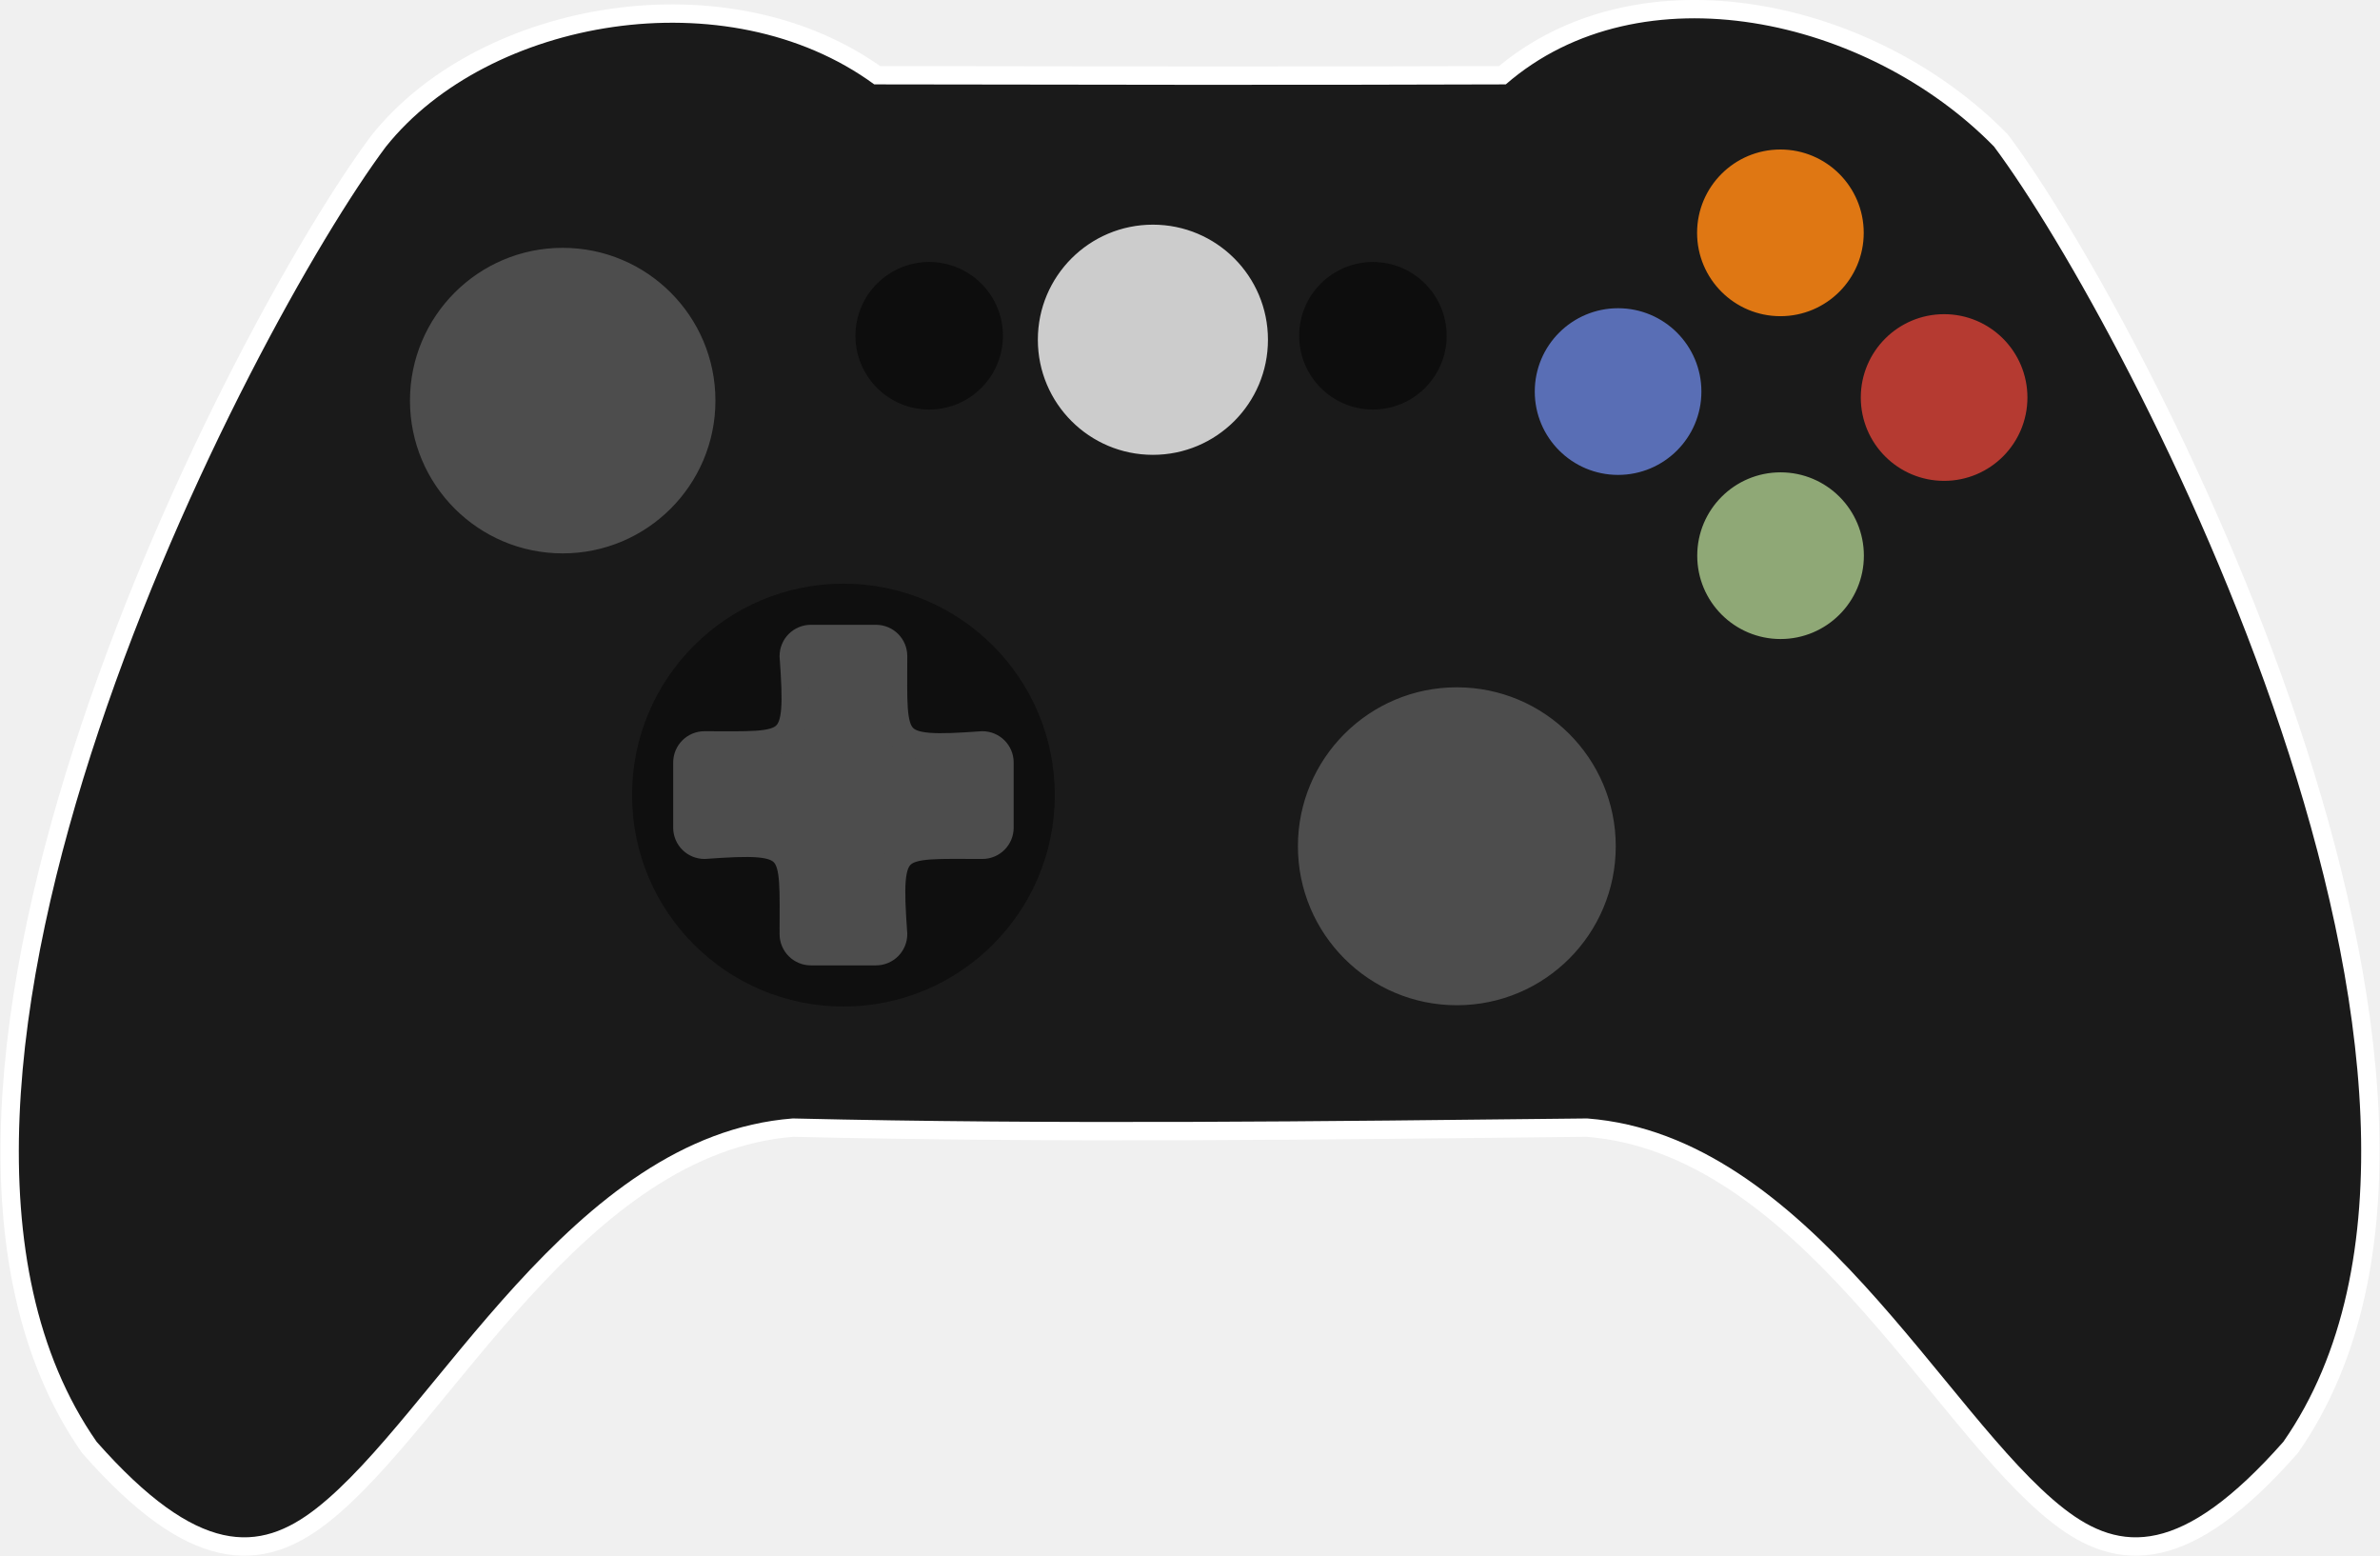
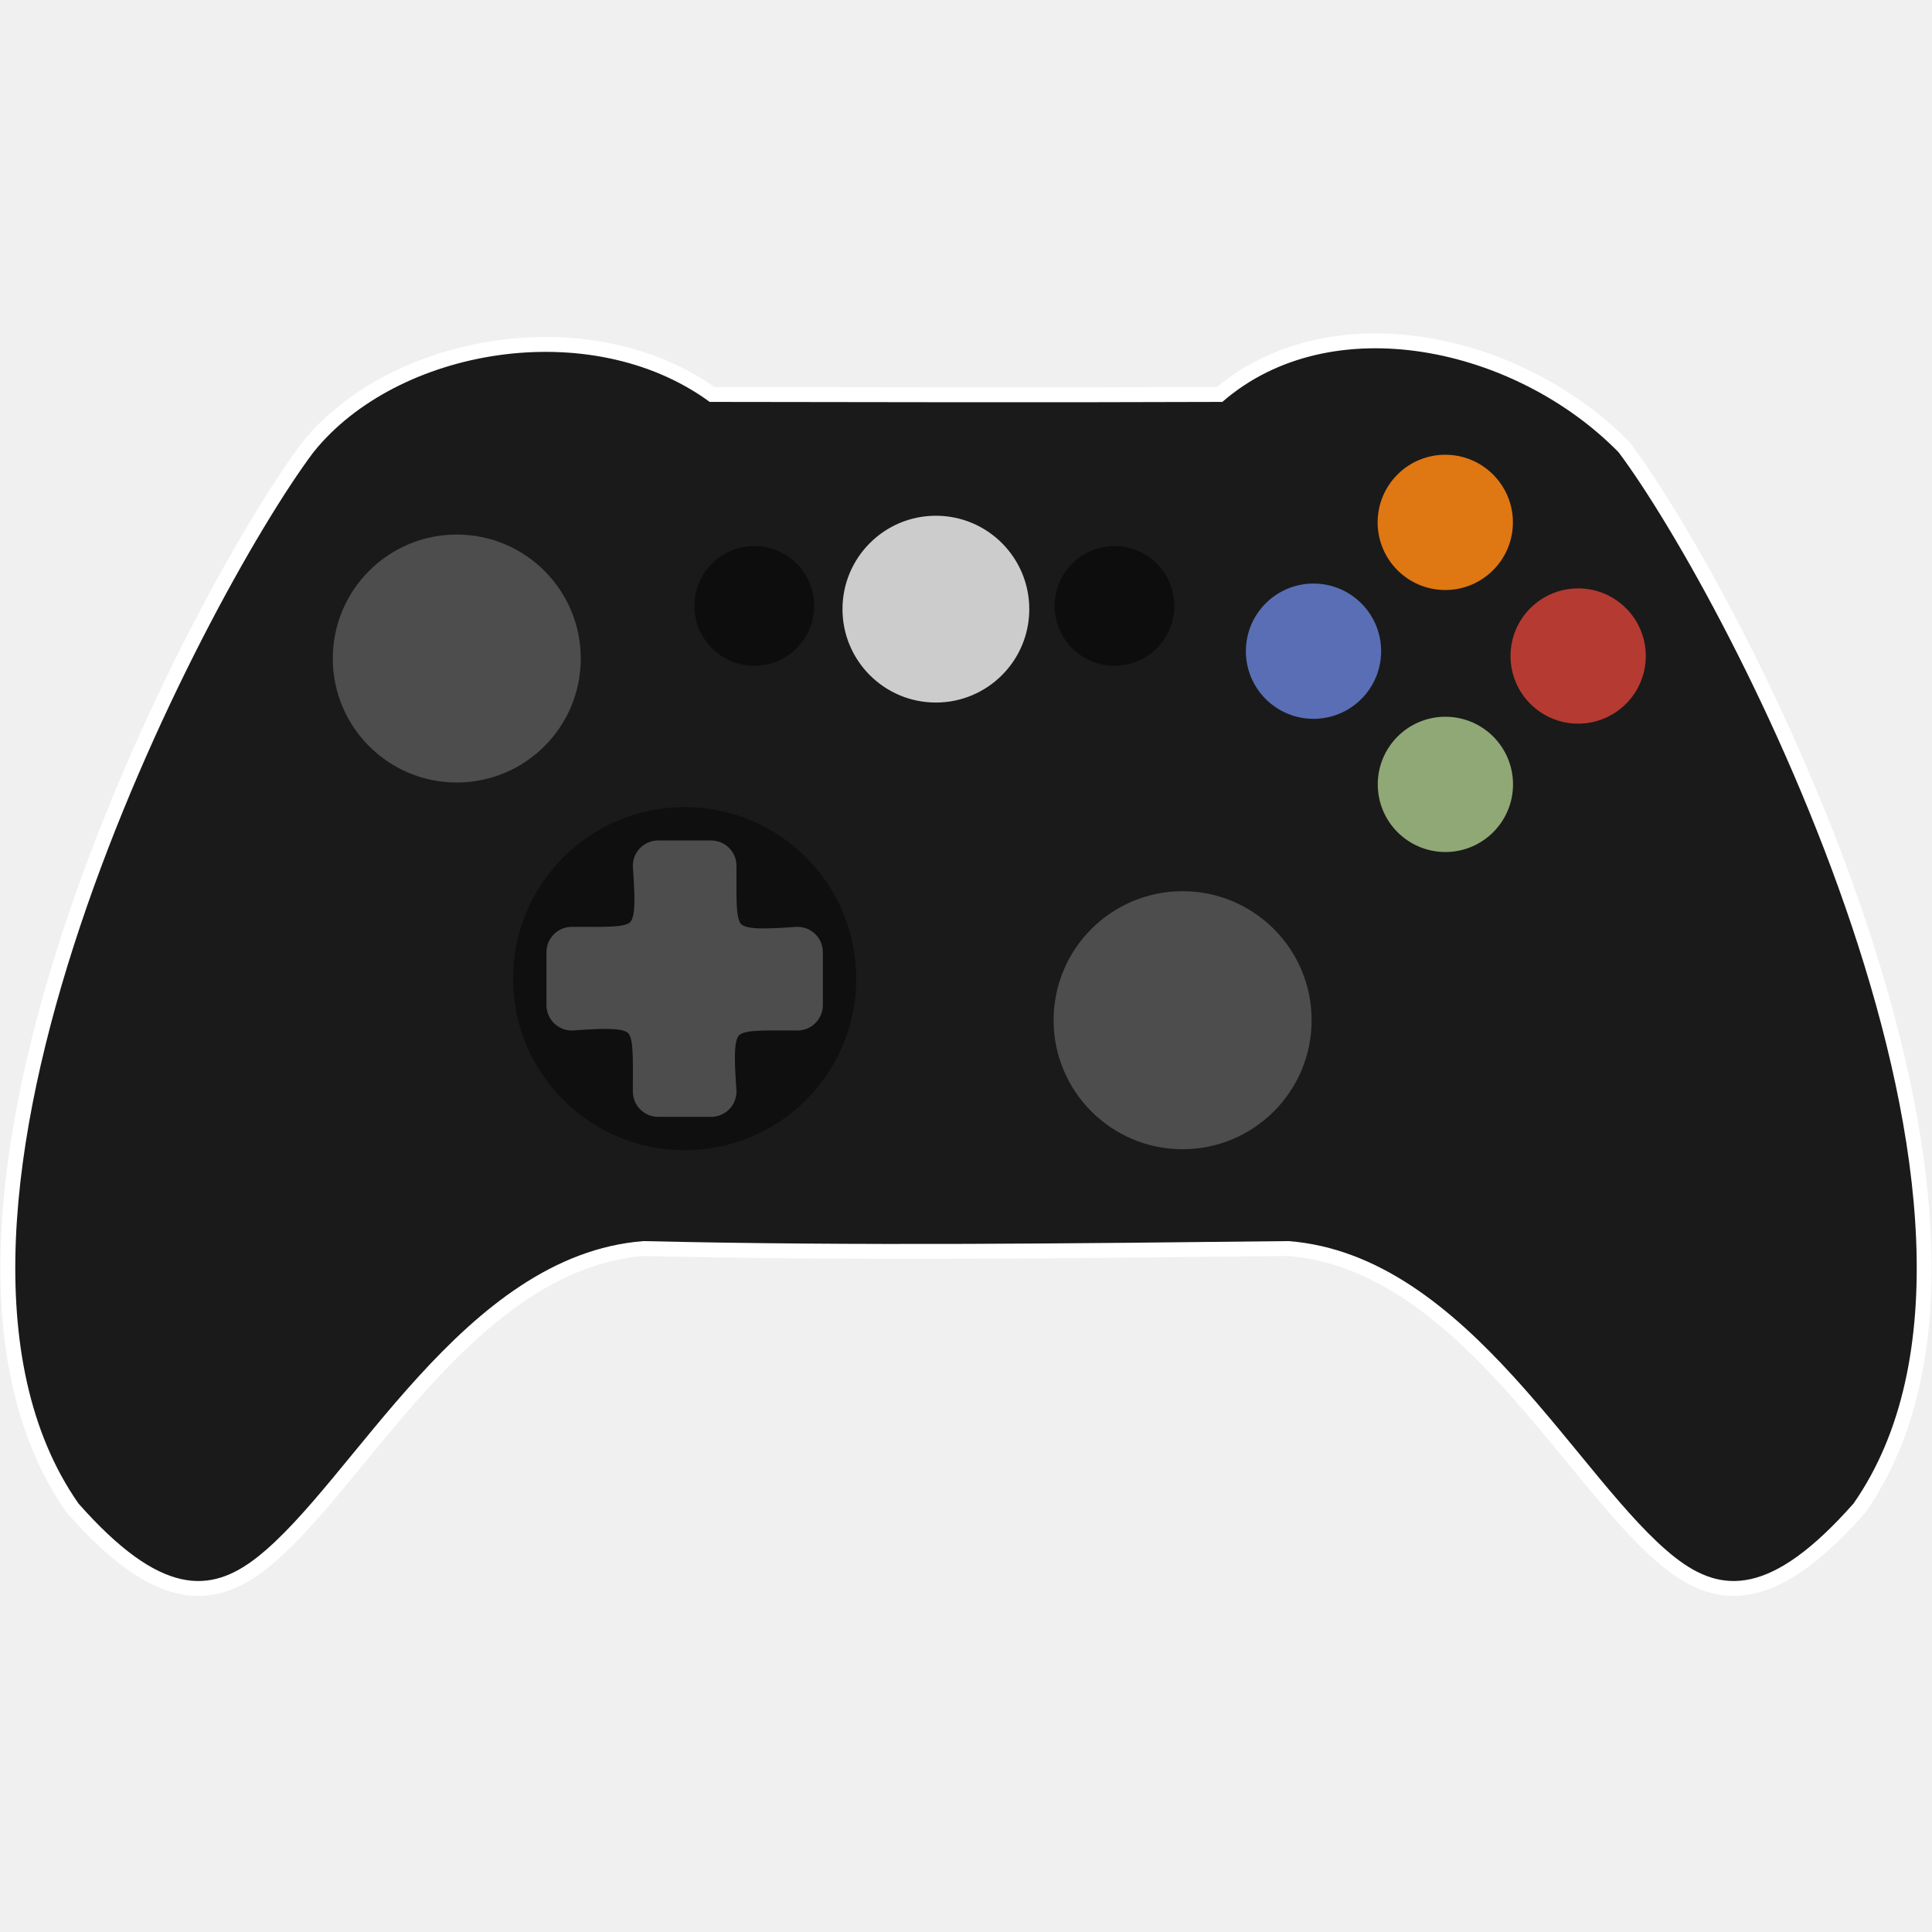
- <svg xmlns="http://www.w3.org/2000/svg" width="64" height="41.818" viewBox="0 0 64 41.818" version="1.1" id="svg5">
+ <svg xmlns="http://www.w3.org/2000/svg" width="64" height="64" viewBox="0 0 64 64" version="1.1" id="svg5">
  <defs id="defs2" />
  <g id="layer1" transform="translate(337.8095,199.3506)">
-     <path id="path933" style="font-variation-settings:'wght' 100;fill:#1a1a1a;stroke:#ffffff;stroke-width:0.986;stroke-linecap:round;stroke-linejoin:round;stroke-miterlimit:4;stroke-dasharray:none;stroke-dashoffset:90.746;paint-order:stroke fill markers" d="m -327.429,-195.412 c -3.63,4.854 -14.367,25.373 -7.782,34.821 2.732,3.093 4.374,2.988 5.907,1.792 3.195,-2.495 6.846,-10.026 12.814,-10.484 7.121,0.169 14.24,0.077 21.361,0 5.968,0.458 9.619,7.989 12.814,10.484 1.532,1.196 3.174,1.301 5.907,-1.792 6.586,-9.449 -4.152,-29.967 -7.782,-34.821 -3.403,-3.472 -9.497,-4.825 -13.128,-1.67 -5.661,0.02 -11.321,0.01 -16.982,0 -3.968,-2.904 -10.38,-1.768 -13.128,1.67 z" />
-     <circle style="font-variation-settings:'wght' 100;fill:#0f0f0f;fill-opacity:1;stroke:#1a1a1a;stroke-width:0.091;stroke-linecap:round;stroke-linejoin:round;stroke-dashoffset:90.746;paint-order:stroke fill markers" id="path5079" cx="-315.129" cy="-177.976" r="5.684" />
-     <circle style="font-variation-settings:'wght' 100;fill:#0d0d0d;fill-opacity:1;stroke:#1a1a1a;stroke-width:0.032;stroke-linecap:round;stroke-linejoin:round;stroke-dashoffset:90.746;paint-order:stroke fill markers" id="path5079-5" cx="-312.823" cy="-190.324" r="1.983" />
-     <path id="rect1002" style="fill:#4d4d4d;stroke:#4d4d4d;stroke-width:0.738;stroke-linecap:round;stroke-linejoin:round" d="m -316.004,-182.185 c -0.262,0 -0.473,0.211 -0.473,0.473 0.183,2.553 0.009,2.388 -2.388,2.388 -0.262,0 -0.473,0.211 -0.473,0.473 v 1.75 c 0,0.262 0.211,0.473 0.473,0.473 2.553,-0.183 2.388,-0.009 2.388,2.388 0,0.262 0.211,0.473 0.473,0.473 h 1.75 c 0.262,0 0.473,-0.211 0.473,-0.473 -0.183,-2.553 -0.009,-2.388 2.388,-2.388 0.262,0 0.473,-0.211 0.473,-0.473 v -1.75 c 0,-0.262 -0.211,-0.473 -0.473,-0.473 -2.553,0.183 -2.388,0.009 -2.388,-2.388 0,-0.262 -0.211,-0.473 -0.473,-0.473 z" />
-     <circle style="font-variation-settings:'wght' 100;fill:#4d4d4d;stroke:#4d4d4d;stroke-width:0.091;stroke-linecap:round;stroke-linejoin:round;stroke-dashoffset:90.746;paint-order:stroke fill markers" id="path6769" cx="-298.634" cy="-176.6" r="4.228" />
-     <circle style="font-variation-settings:'wght' 100;fill:#4d4d4d;stroke:#4d4d4d;stroke-width:0.088;stroke-linecap:round;stroke-linejoin:round;stroke-dashoffset:90.746;paint-order:stroke fill markers" id="path6769-2" cx="-322.678" cy="-188.581" r="4.063" />
-     <circle style="font-variation-settings:'wght' 100;fill:#8fa876;fill-opacity:1;stroke:#8fa876;stroke-width:0.091;stroke-linecap:round;stroke-linejoin:round;stroke-dashoffset:90.746;stroke-opacity:1;paint-order:stroke fill markers" id="path6945" cx="-289.929" cy="-184.412" r="2.195" />
-     <circle style="font-variation-settings:'wght' 100;fill:#b53a31;fill-opacity:1;stroke:#b53a31;stroke-width:0.091;stroke-linecap:round;stroke-linejoin:round;stroke-dashoffset:90.746;stroke-opacity:1;paint-order:stroke fill markers" id="path6945-6" cx="-285.531" cy="-188.664" r="2.195" />
-     <circle style="font-variation-settings:'wght' 100;fill:#df7713;fill-opacity:1;stroke:#df7713;stroke-width:0.091;stroke-linecap:round;stroke-linejoin:round;stroke-dashoffset:90.746;stroke-opacity:1;paint-order:stroke fill markers" id="path6945-64" cx="-289.933" cy="-193.091" r="2.195" />
-     <circle style="font-variation-settings:'wght' 100;fill:#596eb5;fill-opacity:1;stroke:#596eb5;stroke-width:0.091;stroke-linecap:round;stroke-linejoin:round;stroke-dashoffset:90.746;stroke-opacity:1;paint-order:stroke fill markers" id="path6945-9" cx="-294.298" cy="-188.824" r="2.195" />
-     <circle style="font-variation-settings:'wght' 100;fill:#cccccc;fill-opacity:1;stroke:#cccccc;stroke-width:0.126;stroke-linecap:round;stroke-linejoin:round;stroke-dashoffset:90.746;stroke-opacity:1;paint-order:stroke fill markers" id="circle46609" cx="-306.807" cy="-190.217" r="3.031" />
-     <circle style="font-variation-settings:'wght' 100;fill:#0d0d0d;fill-opacity:1;stroke:#1a1a1a;stroke-width:0.032;stroke-linecap:round;stroke-linejoin:round;stroke-dashoffset:90.746;paint-order:stroke fill markers" id="circle60085" cx="-300.891" cy="-190.324" r="1.983" />
+     <path id="path933" style="font-variation-settings:'wght' 100;fill:#1a1a1a;stroke:#ffffff;stroke-width:0.986;stroke-linecap:round;stroke-linejoin:round;stroke-miterlimit:4;stroke-dasharray:none;stroke-dashoffset:90.746;paint-order:stroke fill markers" d="m -327.429,-184.367 c -3.63,4.854 -14.367,25.373 -7.782,34.821 2.732,3.093 4.374,2.988 5.907,1.792 3.195,-2.495 6.846,-10.026 12.814,-10.484 7.121,0.169 14.24,0.077 21.361,0 5.968,0.458 9.619,7.989 12.814,10.484 1.532,1.196 3.174,1.301 5.907,-1.792 6.586,-9.449 -4.152,-29.967 -7.782,-34.821 -3.403,-3.472 -9.497,-4.825 -13.128,-1.67 -5.661,0.02 -11.321,0.01 -16.982,0 -3.968,-2.904 -10.38,-1.768 -13.128,1.67 z" />
+     <circle style="font-variation-settings:'wght' 100;fill:#0f0f0f;fill-opacity:1;stroke:#1a1a1a;stroke-width:0.091;stroke-linecap:round;stroke-linejoin:round;stroke-dashoffset:90.746;paint-order:stroke fill markers" id="path5079" cx="-315.129" cy="-166.931" r="5.684" />
+     <circle style="font-variation-settings:'wght' 100;fill:#0d0d0d;fill-opacity:1;stroke:#1a1a1a;stroke-width:0.032;stroke-linecap:round;stroke-linejoin:round;stroke-dashoffset:90.746;paint-order:stroke fill markers" id="path5079-5" cx="-312.823" cy="-179.279" r="1.983" />
+     <path id="rect1002" style="fill:#4d4d4d;stroke:#4d4d4d;stroke-width:0.738;stroke-linecap:round;stroke-linejoin:round" d="m -316.004,-171.14 c -0.262,0 -0.473,0.211 -0.473,0.473 0.183,2.553 0.009,2.388 -2.388,2.388 -0.262,0 -0.473,0.211 -0.473,0.473 v 1.75 c 0,0.262 0.211,0.473 0.473,0.473 2.553,-0.183 2.388,-0.009 2.388,2.388 0,0.262 0.211,0.473 0.473,0.473 h 1.75 c 0.262,0 0.473,-0.211 0.473,-0.473 -0.183,-2.553 -0.009,-2.388 2.388,-2.388 0.262,0 0.473,-0.211 0.473,-0.473 v -1.75 c 0,-0.262 -0.211,-0.473 -0.473,-0.473 -2.553,0.183 -2.388,0.009 -2.388,-2.388 0,-0.262 -0.211,-0.473 -0.473,-0.473 z" />
+     <circle style="font-variation-settings:'wght' 100;fill:#4d4d4d;stroke:#4d4d4d;stroke-width:0.091;stroke-linecap:round;stroke-linejoin:round;stroke-dashoffset:90.746;paint-order:stroke fill markers" id="path6769" cx="-298.634" cy="-165.555" r="4.228" />
+     <circle style="font-variation-settings:'wght' 100;fill:#4d4d4d;stroke:#4d4d4d;stroke-width:0.088;stroke-linecap:round;stroke-linejoin:round;stroke-dashoffset:90.746;paint-order:stroke fill markers" id="path6769-2" cx="-322.678" cy="-177.536" r="4.063" />
+     <circle style="font-variation-settings:'wght' 100;fill:#8fa876;fill-opacity:1;stroke:#8fa876;stroke-width:0.091;stroke-linecap:round;stroke-linejoin:round;stroke-dashoffset:90.746;stroke-opacity:1;paint-order:stroke fill markers" id="path6945" cx="-289.929" cy="-173.367" r="2.195" />
+     <circle style="font-variation-settings:'wght' 100;fill:#b53a31;fill-opacity:1;stroke:#b53a31;stroke-width:0.091;stroke-linecap:round;stroke-linejoin:round;stroke-dashoffset:90.746;stroke-opacity:1;paint-order:stroke fill markers" id="path6945-6" cx="-285.531" cy="-177.619" r="2.195" />
+     <circle style="font-variation-settings:'wght' 100;fill:#df7713;fill-opacity:1;stroke:#df7713;stroke-width:0.091;stroke-linecap:round;stroke-linejoin:round;stroke-dashoffset:90.746;stroke-opacity:1;paint-order:stroke fill markers" id="path6945-64" cx="-289.933" cy="-182.046" r="2.195" />
+     <circle style="font-variation-settings:'wght' 100;fill:#596eb5;fill-opacity:1;stroke:#596eb5;stroke-width:0.091;stroke-linecap:round;stroke-linejoin:round;stroke-dashoffset:90.746;stroke-opacity:1;paint-order:stroke fill markers" id="path6945-9" cx="-294.298" cy="-177.779" r="2.195" />
+     <circle style="font-variation-settings:'wght' 100;fill:#cccccc;fill-opacity:1;stroke:#cccccc;stroke-width:0.126;stroke-linecap:round;stroke-linejoin:round;stroke-dashoffset:90.746;stroke-opacity:1;paint-order:stroke fill markers" id="circle46609" cx="-306.807" cy="-179.172" r="3.031" />
+     <circle style="font-variation-settings:'wght' 100;fill:#0d0d0d;fill-opacity:1;stroke:#1a1a1a;stroke-width:0.032;stroke-linecap:round;stroke-linejoin:round;stroke-dashoffset:90.746;paint-order:stroke fill markers" id="circle60085" cx="-300.891" cy="-179.279" r="1.983" />
  </g>
</svg>
